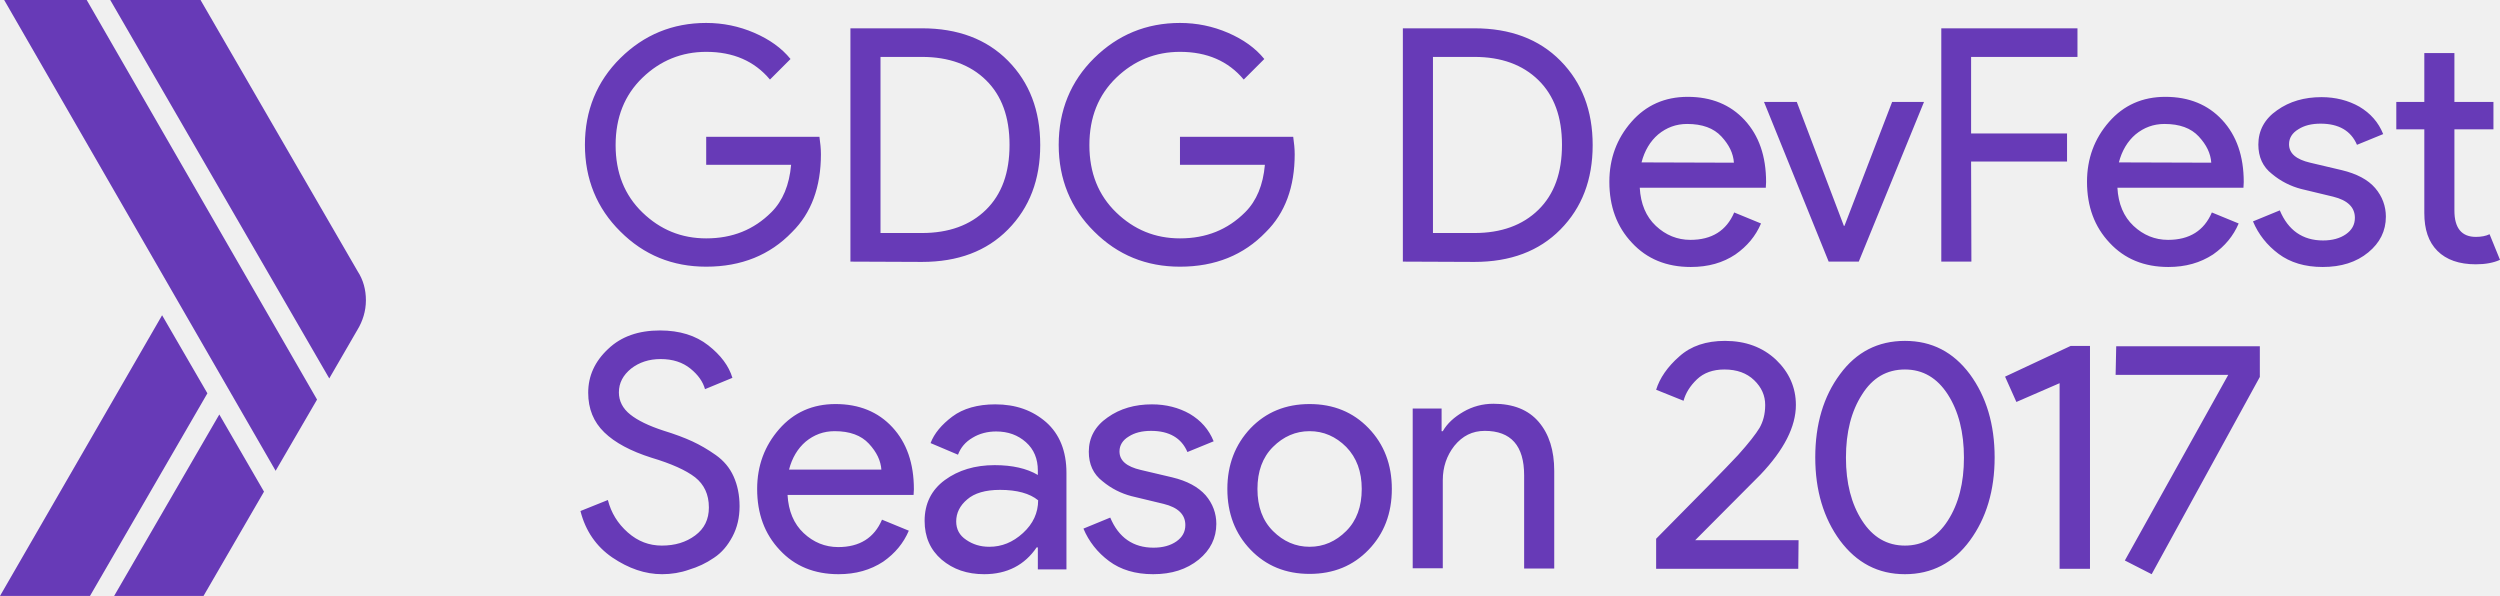
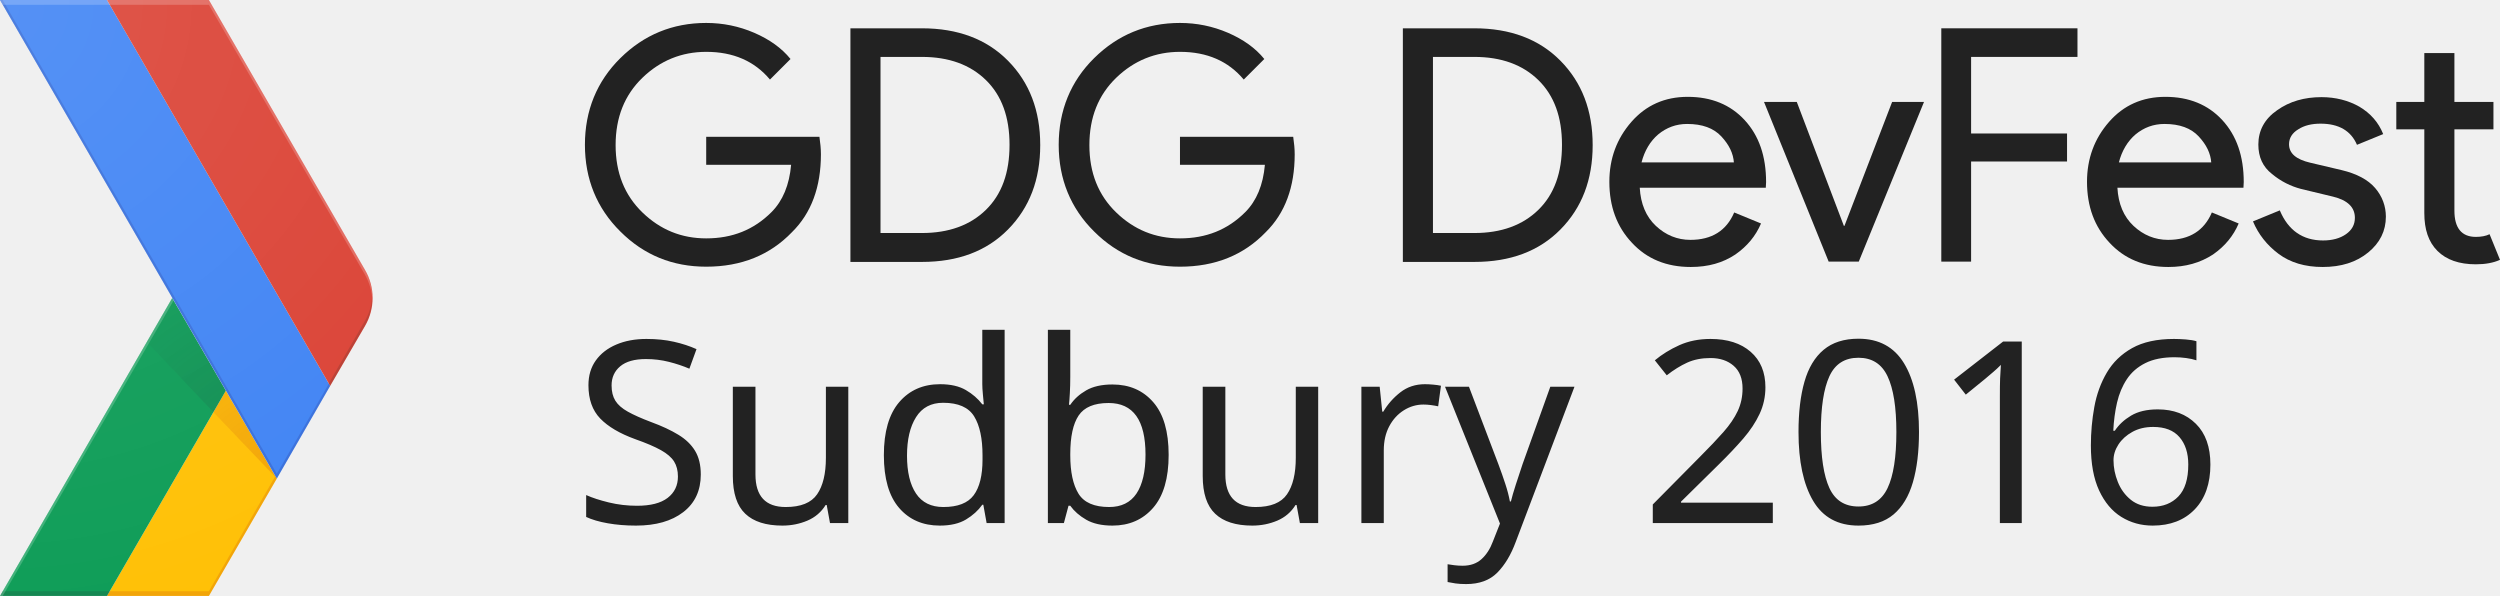
- <svg xmlns="http://www.w3.org/2000/svg" id="Layer_4" viewBox="0 0 839 200">
-   <style>.st0{fill:#673AB7;}</style>
-   <path class="st0" d="M275.5 51.8c0 10.9-3.2 19.7-9.7 26.1-7.4 7.7-17 11.6-28.8 11.6-11.3 0-20.9-3.9-28.8-11.8-7.9-7.8-11.9-17.6-11.9-29.1s4-21.3 11.9-29.1S225.7 7.7 237 7.7c5.6 0 11 1.1 16.1 3.3 5.1 2.2 9.2 5.1 12.2 8.8l-6.9 6.9c-5.2-6.2-12.3-9.3-21.4-9.3-8.2 0-15.4 2.9-21.4 8.7s-9 13.3-9 22.6 3 16.8 9 22.6c6 5.8 13.1 8.7 21.4 8.7 8.8 0 16-2.9 21.9-8.8 3.8-3.8 6-9.1 6.6-15.9H237v-9.4h38c.3 2.1.5 4 .5 5.9zm9.9 36V9.5h24c12 0 21.7 3.6 28.9 10.9 7.2 7.3 10.8 16.7 10.8 28.3s-3.6 21-10.8 28.3c-7.2 7.3-16.8 10.9-28.9 10.9l-24-.1zm10.1-9.6h13.9c9 0 16.2-2.6 21.5-7.8 5.3-5.2 7.9-12.4 7.9-21.8 0-9.3-2.6-16.5-7.9-21.7s-12.5-7.8-21.5-7.8h-13.9v59.1zm139-26.4c0 10.9-3.2 19.7-9.7 26.1-7.4 7.7-17 11.6-28.8 11.6-11.3 0-20.9-3.9-28.8-11.8-7.9-7.8-11.9-17.6-11.9-29.1s4-21.3 11.9-29.1S384.7 7.7 396 7.7c5.6 0 11 1.1 16.1 3.3s9.2 5.1 12.2 8.8l-6.9 6.9c-5.2-6.2-12.3-9.3-21.4-9.3-8.2 0-15.4 2.9-21.4 8.7s-9 13.3-9 22.6 3 16.8 9 22.6c6 5.8 13.1 8.7 21.4 8.7 8.8 0 16-2.9 21.9-8.8 3.8-3.8 6-9.1 6.6-15.9H396v-9.4h38c.3 2.1.5 4 .5 5.9zm36.3 36V9.5h24c12 0 21.7 3.6 28.9 10.9s10.8 16.7 10.8 28.3-3.6 21-10.8 28.3-16.8 10.9-28.9 10.9l-24-.1zm10.1-9.6h13.9c9 0 16.2-2.6 21.5-7.8 5.3-5.2 7.9-12.4 7.9-21.8 0-9.3-2.6-16.5-7.9-21.7-5.3-5.2-12.5-7.8-21.5-7.8h-13.9v59.1zm86.5 11.4c-8.1 0-14.7-2.7-19.7-8.1-5.1-5.4-7.6-12.2-7.6-20.5 0-7.8 2.5-14.5 7.4-20.1s11.2-8.4 18.9-8.4c7.9 0 14.3 2.6 19.1 7.8s7.2 12.1 7.2 20.8l-.1 1.9h-42.3c.3 5.4 2.1 9.7 5.4 12.8 3.3 3.1 7.2 4.7 11.6 4.7 7.2 0 12.1-3.1 14.7-9.2l9 3.7c-1.8 4.2-4.6 7.6-8.6 10.4-4.2 2.8-9.1 4.2-15 4.2zm14.5-35c-.2-3.1-1.6-6-4.2-8.8-2.6-2.8-6.4-4.2-11.5-4.2-3.7 0-6.9 1.2-9.7 3.5-2.7 2.3-4.6 5.5-5.6 9.4l31 .1zm31.8 33.2L592 34.2h11l15.8 41.6h.2l16-41.6h10.7l-21.9 53.6h-10.1zm47.9 0h-10.1V9.5h45.7v9.6h-35.7v25.7h32.2v9.4h-32.2l.1 33.6zm66.1 1.8c-8.1 0-14.7-2.7-19.7-8.1-5.1-5.4-7.6-12.2-7.6-20.5 0-7.8 2.5-14.5 7.4-20.1s11.2-8.4 18.9-8.4c7.9 0 14.3 2.6 19.1 7.8s7.2 12.1 7.2 20.8l-.1 1.9h-42.3c.3 5.4 2.1 9.7 5.4 12.8 3.3 3.1 7.2 4.7 11.6 4.7 7.2 0 12.1-3.1 14.7-9.2l9 3.7c-1.8 4.2-4.6 7.6-8.6 10.4-4.3 2.8-9.2 4.2-15 4.2zm14.4-35c-.2-3.1-1.6-6-4.2-8.8-2.6-2.8-6.4-4.2-11.5-4.2-3.7 0-6.9 1.2-9.7 3.5-2.7 2.3-4.6 5.5-5.6 9.4l31 .1zm37.4 35c-6 0-10.9-1.5-14.8-4.4-3.9-2.9-6.8-6.6-8.6-10.9l9-3.7c2.8 6.7 7.7 10.1 14.5 10.1 3.1 0 5.7-.7 7.7-2.1s3-3.2 3-5.5c0-3.5-2.4-5.9-7.3-7.1l-10.8-2.6c-3.4-.9-6.7-2.5-9.7-5-3.1-2.4-4.6-5.7-4.6-9.9 0-4.7 2.1-8.6 6.3-11.5 4.2-3 9.2-4.4 14.9-4.4 4.7 0 9 1.1 12.7 3.2 3.7 2.2 6.4 5.2 8 9.2l-8.8 3.6c-2-4.7-6.1-7.1-12.2-7.1-3 0-5.5.6-7.5 1.9-2 1.2-3.1 2.9-3.1 5 0 3.1 2.4 5.1 7.1 6.2l10.6 2.5c5 1.2 8.8 3.2 11.2 6s3.6 6.1 3.6 9.6c0 4.8-2 8.8-5.9 12-4 3.3-9.1 4.9-15.3 4.9zm51.4-.9c-5.6 0-9.9-1.5-12.9-4.5s-4.4-7.2-4.4-12.7V43.4h-9.4v-9.2h9.4V17.8h10.1v16.4h13.1v9.2h-13.1v27.3c0 5.8 2.4 8.8 7.2 8.8 1.8 0 3.4-.3 4.6-.9l3.5 8.6c-2.2 1-4.9 1.5-8.1 1.5zm-608.7 104c-5.7 0-11.2-1.9-16.7-5.6-5.4-3.7-9-8.9-10.7-15.6l9.2-3.7c1.1 4.3 3.3 7.9 6.7 10.9s7.2 4.4 11.4 4.4c4.4 0 8.1-1.1 11.2-3.4 3.1-2.3 4.6-5.4 4.6-9.4 0-4.4-1.6-7.7-4.6-10.1-3.1-2.4-8-4.6-14.7-6.6-6.9-2.2-12.2-5-15.8-8.5s-5.4-7.9-5.4-13.3c0-5.6 2.2-10.5 6.7-14.7 4.4-4.2 10.2-6.2 17.4-6.2 6.6 0 12 1.7 16.2 5s6.9 6.9 8.1 10.9l-9.2 3.8c-.7-2.5-2.3-4.8-4.9-6.9-2.6-2.1-5.9-3.2-10-3.2-3.9 0-7.2 1.1-9.9 3.2-2.7 2.2-4.1 4.8-4.1 8 0 2.9 1.3 5.4 3.8 7.4s6.2 3.8 11.1 5.4c3.9 1.2 7.1 2.4 9.7 3.6 2.6 1.2 5.2 2.7 7.9 4.6 2.7 1.9 4.7 4.3 6 7.2s2 6.2 2 10-.8 7.2-2.4 10.2c-1.6 3-3.6 5.4-6.2 7.1-2.6 1.8-5.4 3.1-8.4 4-2.8 1-5.9 1.5-9 1.5zm59.2 0c-8.1 0-14.7-2.7-19.7-8.1-5.1-5.4-7.6-12.2-7.6-20.5 0-7.8 2.5-14.5 7.4-20.1s11.2-8.4 18.9-8.4c7.9 0 14.3 2.6 19.1 7.8 4.8 5.2 7.2 12.1 7.2 20.8l-.1 1.9h-42.3c.3 5.4 2.1 9.7 5.4 12.8s7.2 4.7 11.6 4.7c7.2 0 12.1-3.1 14.7-9.2l9 3.7c-1.8 4.2-4.6 7.6-8.6 10.4-4.3 2.8-9.2 4.2-15 4.2zm14.4-35c-.2-3.1-1.6-6-4.2-8.8s-6.4-4.2-11.5-4.2c-3.7 0-6.9 1.2-9.7 3.5-2.7 2.3-4.6 5.5-5.6 9.4h31v.1zm34.5 35c-5.7 0-10.4-1.6-14.3-4.9-3.8-3.3-5.7-7.6-5.7-13 0-5.8 2.3-10.4 6.8-13.7s10.1-5 16.7-5c5.9 0 10.8 1.1 14.5 3.3v-1.5c0-3.9-1.3-7.1-4-9.5s-6-3.6-10-3.6c-2.9 0-5.6.7-7.9 2.1-2.4 1.4-4 3.3-4.9 5.7l-9.2-3.9c1.2-3.2 3.7-6.2 7.3-8.9 3.6-2.7 8.5-4.1 14.4-4.1 6.9 0 12.5 2 17.1 6 4.5 4 6.8 9.7 6.8 17v32.4h-9.6v-7.4h-.4c-4 5.9-9.9 9-17.6 9zm1.7-9.2c4.2 0 7.9-1.5 11.3-4.6s5.1-6.8 5.1-11c-2.8-2.3-7.1-3.5-12.8-3.5-4.9 0-8.6 1.1-11 3.2-2.5 2.1-3.7 4.6-3.7 7.4 0 2.6 1.1 4.7 3.4 6.2 2.2 1.5 4.7 2.3 7.7 2.3zm55 9.2c-6 0-10.9-1.5-14.8-4.4s-6.8-6.6-8.6-10.9l9-3.7c2.8 6.7 7.7 10.1 14.5 10.1 3.1 0 5.7-.7 7.7-2.1 2-1.4 3-3.2 3-5.5 0-3.5-2.4-5.9-7.3-7.1l-10.8-2.6c-3.4-.9-6.7-2.5-9.7-5-3.1-2.4-4.6-5.7-4.6-9.9 0-4.7 2.1-8.6 6.3-11.5 4.2-3 9.2-4.4 14.9-4.4 4.7 0 9 1.1 12.7 3.2 3.7 2.2 6.4 5.2 8 9.2l-8.8 3.6c-2-4.7-6.1-7.1-12.2-7.1-3 0-5.5.6-7.5 1.9-2 1.2-3.1 2.9-3.1 5 0 3.1 2.4 5.1 7.1 6.2l10.6 2.5c5 1.2 8.7 3.2 11.2 6 2.4 2.8 3.6 6.1 3.6 9.6 0 4.8-2 8.8-5.9 12-4.1 3.3-9.1 4.9-15.3 4.9zm32.7-49c5.2-5.4 11.8-8.1 19.8-8.1s14.6 2.7 19.8 8.1c5.2 5.4 7.8 12.2 7.8 20.4s-2.6 15-7.8 20.4c-5.2 5.4-11.8 8.1-19.8 8.1s-14.6-2.7-19.8-8.1c-5.2-5.4-7.8-12.2-7.8-20.4 0-8.1 2.6-14.9 7.8-20.4zm7.5 34.5c3.5 3.5 7.6 5.3 12.3 5.3 4.7 0 8.8-1.8 12.3-5.3s5.2-8.2 5.2-14.1c0-5.8-1.7-10.5-5.2-14.1-3.5-3.5-7.6-5.3-12.3-5.3-4.7 0-8.8 1.8-12.3 5.3s-5.2 8.2-5.2 14.1 1.7 10.6 5.2 14.1zm56.6-40.9v7.4h.4c1.5-2.6 3.8-4.7 6.9-6.5s6.5-2.7 10.1-2.7c6.6 0 11.7 2 15.2 6.1s5.2 9.6 5.2 16.4v32.8h-10.1v-31.3c0-9.9-4.4-14.9-13.2-14.9-4.2 0-7.5 1.7-10.2 5-2.6 3.3-3.9 7.2-3.9 11.5v29.6h-10.1v-53.6h9.7v.2zm119.7 53.6h-47.7v-10.1c14.3-14.4 23.4-23.7 27.5-28.1 3.6-4 6-7.1 7.2-9.1 1.2-2.1 1.9-4.6 1.9-7.7 0-3.1-1.2-5.9-3.7-8.3-2.5-2.4-5.8-3.6-10-3.6-3.8 0-6.9 1.1-9.2 3.3s-3.8 4.6-4.5 7.2l-9.2-3.7c1.2-3.9 3.8-7.7 7.8-11.2 3.9-3.5 9-5.2 15.3-5.2 6.9 0 12.6 2.1 17.1 6.3 4.4 4.2 6.7 9.3 6.7 15.2 0 7.3-4 15.1-11.9 23.4l-21.9 22h34.7l-.1 9.6zm57.6-9.5c-5.5 7.5-12.8 11.3-21.8 11.3s-16.2-3.8-21.8-11.3c-5.5-7.5-8.3-16.8-8.3-27.9 0-11.2 2.8-20.5 8.3-27.9 5.5-7.5 12.8-11.2 21.8-11.2s16.2 3.7 21.8 11.2c5.5 7.5 8.3 16.8 8.3 27.9s-2.8 20.4-8.3 27.9zm-21.8 1.7c6 0 10.8-2.8 14.4-8.4 3.6-5.6 5.4-12.6 5.4-21.1s-1.8-15.6-5.4-21.2c-3.6-5.6-8.4-8.4-14.4-8.4-6.1 0-10.9 2.8-14.4 8.4-3.6 5.6-5.4 12.6-5.4 21.2 0 8.5 1.8 15.5 5.4 21.1 3.6 5.6 8.4 8.4 14.4 8.4zm62 7.8h-10.1v-62.3l-14.5 6.3-3.8-8.5 22-10.3h6.5v74.8h-.1zm20.8 1.8l-9-4.6 34.7-62.3H710l.2-9.6h48.2v10.3l-36.3 66.2z" id="XMLID_7_" />
-   <path class="st0" d="M110.5 127l9.5-16.4c1.7-2.8 2.8-6.2 2.8-9.8s-.9-6.9-2.8-9.8L67.3 0H37l73.5 127zm-56.1-21.2L0 200h30.2l39.4-68-15.2-26.2zM92.5 158l13.9-23.9L29.1 0H1.4l91.1 158zm-18.9-18.9L38.3 200h30l20.3-35-15-25.9z" />
+ <svg xmlns="http://www.w3.org/2000/svg" version="1.1" viewBox="0 0 839 200" id="Layer_4">
+   <defs id="defs74" />
+   <style id="style2">.st0{fill:none;} .st1{fill:#FFC107;} .st2{fill:#0F9D58;} .st3{opacity:0.2;fill:#BF360C;enable-background:new ;} .st4{opacity:0.2;fill:#263238;enable-background:new ;} .st5{opacity:0.2;fill:#FFFFFF;enable-background:new ;} .st6{fill:url(#XMLID_126_);} .st7{fill:url(#XMLID_127_);} .st8{fill:#4285F4;} .st9{fill:#DB4437;} .st10{opacity:0.2;fill:#1A237E;enable-background:new ;} .st11{opacity:0.2;fill:#3E2723;enable-background:new ;} .st12{fill:url(#XMLID_128_);} .st13{fill:#222222;}</style>
+   <g id="XMLID_60_">
+     <g id="XMLID_61_">
+       <g id="XMLID_62_">
+         <path d="M122.5 90.6L70.1 0H0l57.8 100L0 200h70.1l52.4-90.6c3.3-5.8 3.3-13 0-18.8z" class="st0" id="XMLID_106_" />
+         <path d="M92.4 159.8l-16.6-28.7L35.9 200h34.2l22.8-39.4z" class="st1" id="XMLID_105_" />
+         <path d="M122.5 90.6L70.1 0H0l57.8 100L0 200h70.1l52.4-90.6c3.3-5.8 3.3-13 0-18.8z" class="st0" id="XMLID_104_" />
+         <path d="M57.8 100l18 31.1L35.9 200H0z" class="st2" id="XMLID_103_" />
+         <path d="M122.5 90.6L70.1 0H0l57.8 100L0 200h70.1l52.4-90.6c3.3-5.8 3.3-13 0-18.8z" class="st0" id="XMLID_102_" />
+         <path d="M70.1 198.4H36.8l-.9 1.6h34.2l22.8-39.4-.5-.8z" class="st3" id="XMLID_101_" />
+         <path d="M122.5 90.6L70.1 0H0l57.8 100L0 200h70.1l52.4-90.6c3.3-5.8 3.3-13 0-18.8z" class="st0" id="XMLID_100_" />
+         <path d="M.9 198.4L0 200h35.9l.9-1.6z" class="st4" id="XMLID_99_" />
+         <path d="M122.5 90.6L70.1 0H0l57.8 100L0 200h70.1l52.4-90.6c3.3-5.8 3.3-13 0-18.8z" class="st0" id="XMLID_98_" />
+         <path d="M0 200h.9l57.4-99.2-.5-.8z" class="st5" id="XMLID_96_" />
+         <path d="M122.5 90.6L70.1 0H0l57.8 100L0 200h70.1l52.4-90.6c3.3-5.8 3.3-13 0-18.8z" class="st0" id="XMLID_94_" />
+         <radialGradient gradientUnits="userSpaceOnUse" gradientTransform="matrix(1 0 0 -1 0 2867.46)" r="69.162" cy="2707.501" cx="92.62" id="XMLID_126_">
+           <stop id="stop15" stop-opacity=".2" stop-color="#BF360C" offset="0" />
+           <stop id="stop17" stop-opacity=".02" stop-color="#BF360C" offset="1" />
+         </radialGradient>
+         <path d="M92.9 160.6l-17.1-29.5-4.2 7.2z" class="st6" id="XMLID_92_" />
+         <path d="M122.5 90.6L70.1 0H0l57.8 100L0 200h70.1l52.4-90.6c3.3-5.8 3.3-13 0-18.8z" class="st0" id="XMLID_90_" />
+         <radialGradient gradientUnits="userSpaceOnUse" gradientTransform="matrix(1 0 0 -1 0 2867.46)" r="69.723" cy="2707.063" cx="92.423" id="XMLID_127_">
+           <stop id="stop22" stop-opacity=".2" stop-color="#263238" offset="0" />
+           <stop id="stop24" stop-opacity=".02" stop-color="#263238" offset="1" />
+         </radialGradient>
+         <path d="M71.6 138.3l4.2-7.2-18-31.1-8.5 14.8z" class="st7" id="XMLID_89_" />
+         <path d="M122.5 90.6L70.1 0H0l57.8 100L0 200h70.1l52.4-90.6c3.3-5.8 3.3-13 0-18.8z" class="st0" id="XMLID_88_" />
+         <g id="XMLID_85_">
+           <g id="XMLID_86_">
+             <path d="M35.9 0H0l92.9 160.6 17.9-31.1z" class="st8" id="XMLID_87_" />
+           </g>
+         </g>
+         <path d="M122.5 90.6L70.1 0H0l57.8 100L0 200h70.1l52.4-90.6c3.3-5.8 3.3-13 0-18.8z" class="st0" id="XMLID_84_" />
+         <path d="M122.5 109.4c3.4-5.8 3.4-13 0-18.8L70.1 0H35.9l74.9 129.5 11.7-20.1z" class="st9" id="XMLID_83_" />
+         <path d="M122.5 90.6L70.1 0H0l57.8 100L0 200h70.1l52.4-90.6c3.3-5.8 3.3-13 0-18.8z" class="st0" id="XMLID_82_" />
+         <path d="M110.8 129.5l-.4-.8L92.9 159 .9 0H0l92.9 160.6 17.9-31.1z" class="st10" id="XMLID_71_" />
+         <path d="M122.5 90.6L70.1 0H0l57.8 100L0 200h70.1l52.4-90.6c3.3-5.8 3.3-13 0-18.8z" class="st0" id="XMLID_69_" />
+         <path d="M70.1 1.6l52.4 90.6c1.5 2.7 2.3 5.6 2.5 8.6.1-3.5-.7-7-2.5-10.2L70.1 0H0l.9 1.6h69.2z" class="st5" id="XMLID_67_" />
+         <path d="M122.5 90.6L70.1 0H0l57.8 100L0 200h70.1l52.4-90.6c3.3-5.8 3.3-13 0-18.8z" class="st0" id="XMLID_66_" />
+         <path d="M110.8 129.5l11.6-20.1c1.8-3.1 2.6-6.7 2.5-10.2-.1 3-.9 5.9-2.5 8.6l-12.1 20.9.5.8z" class="st11" id="XMLID_65_" />
+         <path d="M122.5 90.6L70.1 0H0l57.8 100L0 200h70.1l52.4-90.6c3.3-5.8 3.3-13 0-18.8z" class="st0" id="XMLID_64_" />
+         <radialGradient gradientUnits="userSpaceOnUse" gradientTransform="matrix(1 0 0 -1 0 2867.46)" r="209.922" cy="2865.898" cx="-1.563" id="XMLID_128_">
+           <stop id="stop41" stop-opacity=".1" stop-color="#FFF" offset="0" />
+           <stop id="stop43" stop-opacity="0" stop-color="#FFF" offset="1" />
+         </radialGradient>
+         <path d="M122.5 90.6L70.1 0H0l57.8 100L0 200h70.1l52.4-90.6c3.3-5.8 3.3-13 0-18.8z" class="st12" id="XMLID_63_" />
+       </g>
+     </g>
+   </g>
+   <g id="XMLID_7_">
+     <path d="M275.5 51.8c0 10.9-3.2 19.7-9.7 26.1-7.4 7.7-17 11.6-28.8 11.6-11.3 0-20.9-3.9-28.8-11.8-7.9-7.8-11.9-17.6-11.9-29.1s4-21.3 11.9-29.1c7.9-7.8 17.5-11.8 28.8-11.8 5.6 0 11 1.1 16.1 3.3 5.1 2.2 9.2 5.1 12.2 8.8l-6.9 6.9c-5.2-6.2-12.3-9.3-21.4-9.3-8.2 0-15.4 2.9-21.4 8.7-6 5.8-9 13.3-9 22.6s3 16.8 9 22.6c6 5.8 13.1 8.7 21.4 8.7 8.8 0 16-2.9 21.9-8.8 3.8-3.8 6-9.1 6.6-15.9H237v-9.4h38c.3 2.1.5 4 .5 5.9z" class="st13" id="XMLID_2_" />
+     <path d="M285.4 87.8V9.5h24c12 0 21.7 3.6 28.9 10.9 7.2 7.3 10.8 16.7 10.8 28.3s-3.6 21-10.8 28.3c-7.2 7.3-16.8 10.9-28.9 10.9h-24zm10.1-9.6h13.9c9 0 16.2-2.6 21.5-7.8 5.3-5.2 7.9-12.4 7.9-21.8 0-9.3-2.6-16.5-7.9-21.7-5.3-5.2-12.5-7.8-21.5-7.8h-13.9v59.1z" class="st13" id="XMLID_4_" />
+     <path d="M434.5 51.8c0 10.9-3.2 19.7-9.7 26.1-7.4 7.7-17 11.6-28.8 11.6-11.3 0-20.9-3.9-28.8-11.8-7.9-7.8-11.9-17.6-11.9-29.1s4-21.3 11.9-29.1c7.9-7.8 17.5-11.8 28.8-11.8 5.6 0 11 1.1 16.1 3.3 5.1 2.2 9.2 5.1 12.2 8.8l-6.9 6.9c-5.2-6.2-12.3-9.3-21.4-9.3-8.2 0-15.4 2.9-21.4 8.7-6 5.8-9 13.3-9 22.6s3 16.8 9 22.6c6 5.8 13.1 8.7 21.4 8.7 8.8 0 16-2.9 21.9-8.8 3.8-3.8 6-9.1 6.6-15.9H396v-9.4h38c.3 2.1.5 4 .5 5.9z" class="st13" id="XMLID_8_" />
+     <path d="M470.8 87.8V9.5h24c12 0 21.7 3.6 28.9 10.9 7.2 7.3 10.8 16.7 10.8 28.3s-3.6 21-10.8 28.3c-7.2 7.3-16.8 10.9-28.9 10.9h-24zm10.1-9.6h13.9c9 0 16.2-2.6 21.5-7.8 5.3-5.2 7.9-12.4 7.9-21.8 0-9.3-2.6-16.5-7.9-21.7-5.3-5.2-12.5-7.8-21.5-7.8h-13.9v59.1z" class="st13" id="XMLID_10_" />
+     <path d="M567.4 89.6c-8.1 0-14.7-2.7-19.7-8.1-5.1-5.4-7.6-12.2-7.6-20.5 0-7.8 2.5-14.5 7.4-20.1 4.9-5.6 11.2-8.4 18.9-8.4 7.9 0 14.3 2.6 19.1 7.8 4.8 5.2 7.2 12.1 7.2 20.8l-.1 1.9h-42.3c.3 5.4 2.1 9.7 5.4 12.8 3.3 3.1 7.2 4.7 11.6 4.7 7.2 0 12.1-3.1 14.7-9.2l9 3.7c-1.8 4.2-4.6 7.6-8.6 10.4-4.2 2.8-9.1 4.2-15 4.2zm14.5-35c-.2-3.1-1.6-6-4.2-8.8-2.6-2.8-6.4-4.2-11.5-4.2-3.7 0-6.9 1.2-9.7 3.5-2.7 2.3-4.6 5.5-5.6 9.4h31z" class="st13" id="XMLID_13_" />
+     <path d="M613.7 87.8L592 34.2h11l15.8 41.6h.2l16-41.6h10.7l-21.9 53.6h-10.1z" class="st13" id="XMLID_16_" />
+     <path d="M661.6 87.8h-10.1V9.5h45.7v9.6h-35.7v25.7h32.2v9.4h-32.2v33.6z" class="st13" id="XMLID_18_" />
+     <path d="M727.7 89.6c-8.1 0-14.7-2.7-19.7-8.1-5.1-5.4-7.6-12.2-7.6-20.5 0-7.8 2.5-14.5 7.4-20.1 4.9-5.6 11.2-8.4 18.9-8.4 7.9 0 14.3 2.6 19.1 7.8 4.8 5.2 7.2 12.1 7.2 20.8l-.1 1.9h-42.3c.3 5.4 2.1 9.7 5.4 12.8 3.3 3.1 7.2 4.7 11.6 4.7 7.2 0 12.1-3.1 14.7-9.2l9 3.7c-1.8 4.2-4.6 7.6-8.6 10.4-4.3 2.8-9.2 4.2-15 4.2zm14.4-35c-.2-3.1-1.6-6-4.2-8.8-2.6-2.8-6.4-4.2-11.5-4.2-3.7 0-6.9 1.2-9.7 3.5-2.7 2.3-4.6 5.5-5.6 9.4h31z" class="st13" id="XMLID_20_" />
+     <path d="M779.5 89.6c-6 0-10.9-1.5-14.8-4.4-3.9-2.9-6.8-6.6-8.6-10.9l9-3.7c2.8 6.7 7.7 10.1 14.5 10.1 3.1 0 5.7-.7 7.7-2.1 2-1.4 3-3.2 3-5.5 0-3.5-2.4-5.9-7.3-7.1l-10.8-2.6c-3.4-.9-6.7-2.5-9.7-5-3.1-2.4-4.6-5.7-4.6-9.9 0-4.7 2.1-8.6 6.3-11.5 4.2-3 9.2-4.4 14.9-4.4 4.7 0 9 1.1 12.7 3.2 3.7 2.2 6.4 5.2 8 9.2l-8.8 3.6c-2-4.7-6.1-7.1-12.2-7.1-3 0-5.5.6-7.5 1.9-2 1.2-3.1 2.9-3.1 5 0 3.1 2.4 5.1 7.1 6.2l10.6 2.5c5 1.2 8.8 3.2 11.2 6 2.4 2.8 3.6 6.1 3.6 9.6 0 4.8-2 8.8-5.9 12-4 3.3-9.1 4.9-15.3 4.9z" class="st13" id="XMLID_27_" />
+     <path d="M830.9 88.7c-5.6 0-9.9-1.5-12.9-4.5s-4.4-7.2-4.4-12.7V43.4h-9.4v-9.2h9.4V17.8h10.1v16.4h13.1v9.2h-13.1v27.3c0 5.8 2.4 8.8 7.2 8.8 1.8 0 3.4-.3 4.6-.9l3.5 8.6c-2.2 1-4.9 1.5-8.1 1.5z" class="st13" id="XMLID_29_" />
+     <text id="text160" y="175.529" x="192.355" style="font-style:normal;font-weight:normal;font-size:40px;line-height:25px;font-family:Sans;letter-spacing:0px;word-spacing:0px;fill:#222222;fill-opacity:1;stroke:none;stroke-width:1px;stroke-linecap:butt;stroke-linejoin:miter;stroke-opacity:1" xml:space="preserve">
+       <tspan id="tspan158" y="175.529" x="192.355">
+         <tspan id="tspan156" style="font-style:normal;font-variant:normal;font-weight:normal;font-stretch:normal;font-size:85.333px;font-family:sans-serif;-inkscape-font-specification:sans-serif;fill:#222222" y="175.529" x="192.355">Sudbury 2016</tspan>
+       </tspan>
+     </text>
+   </g>
</svg>
